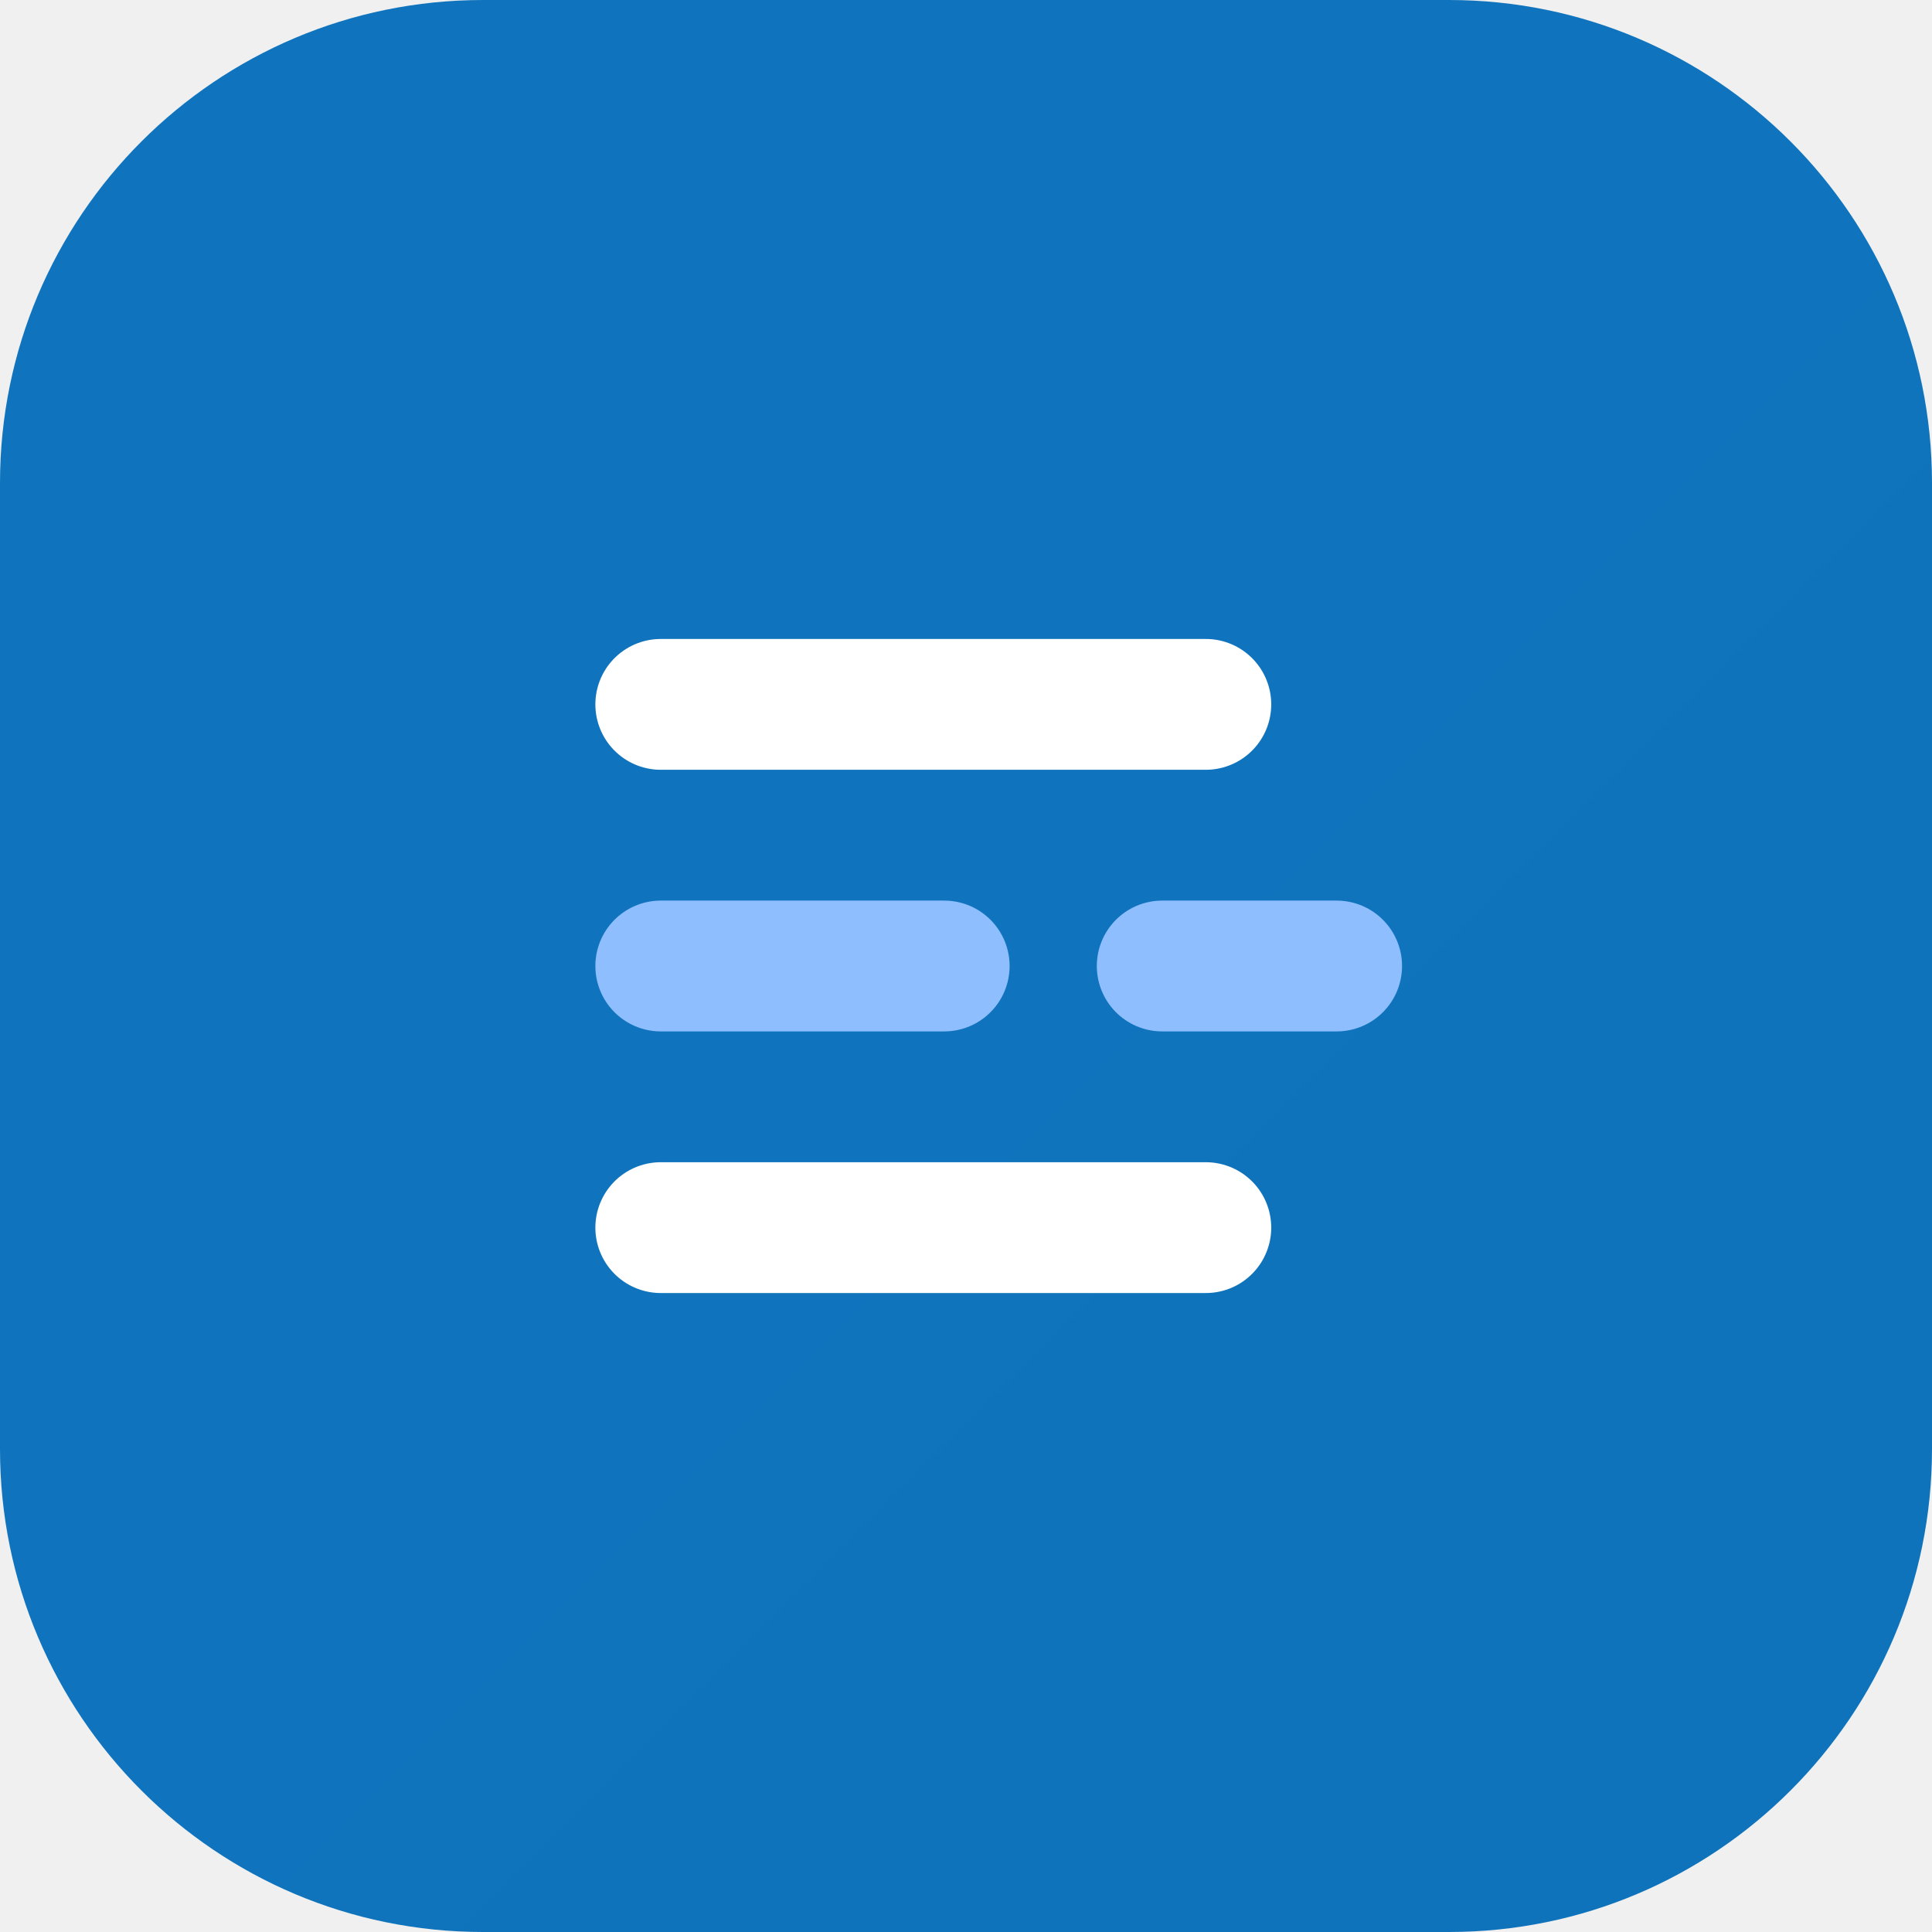
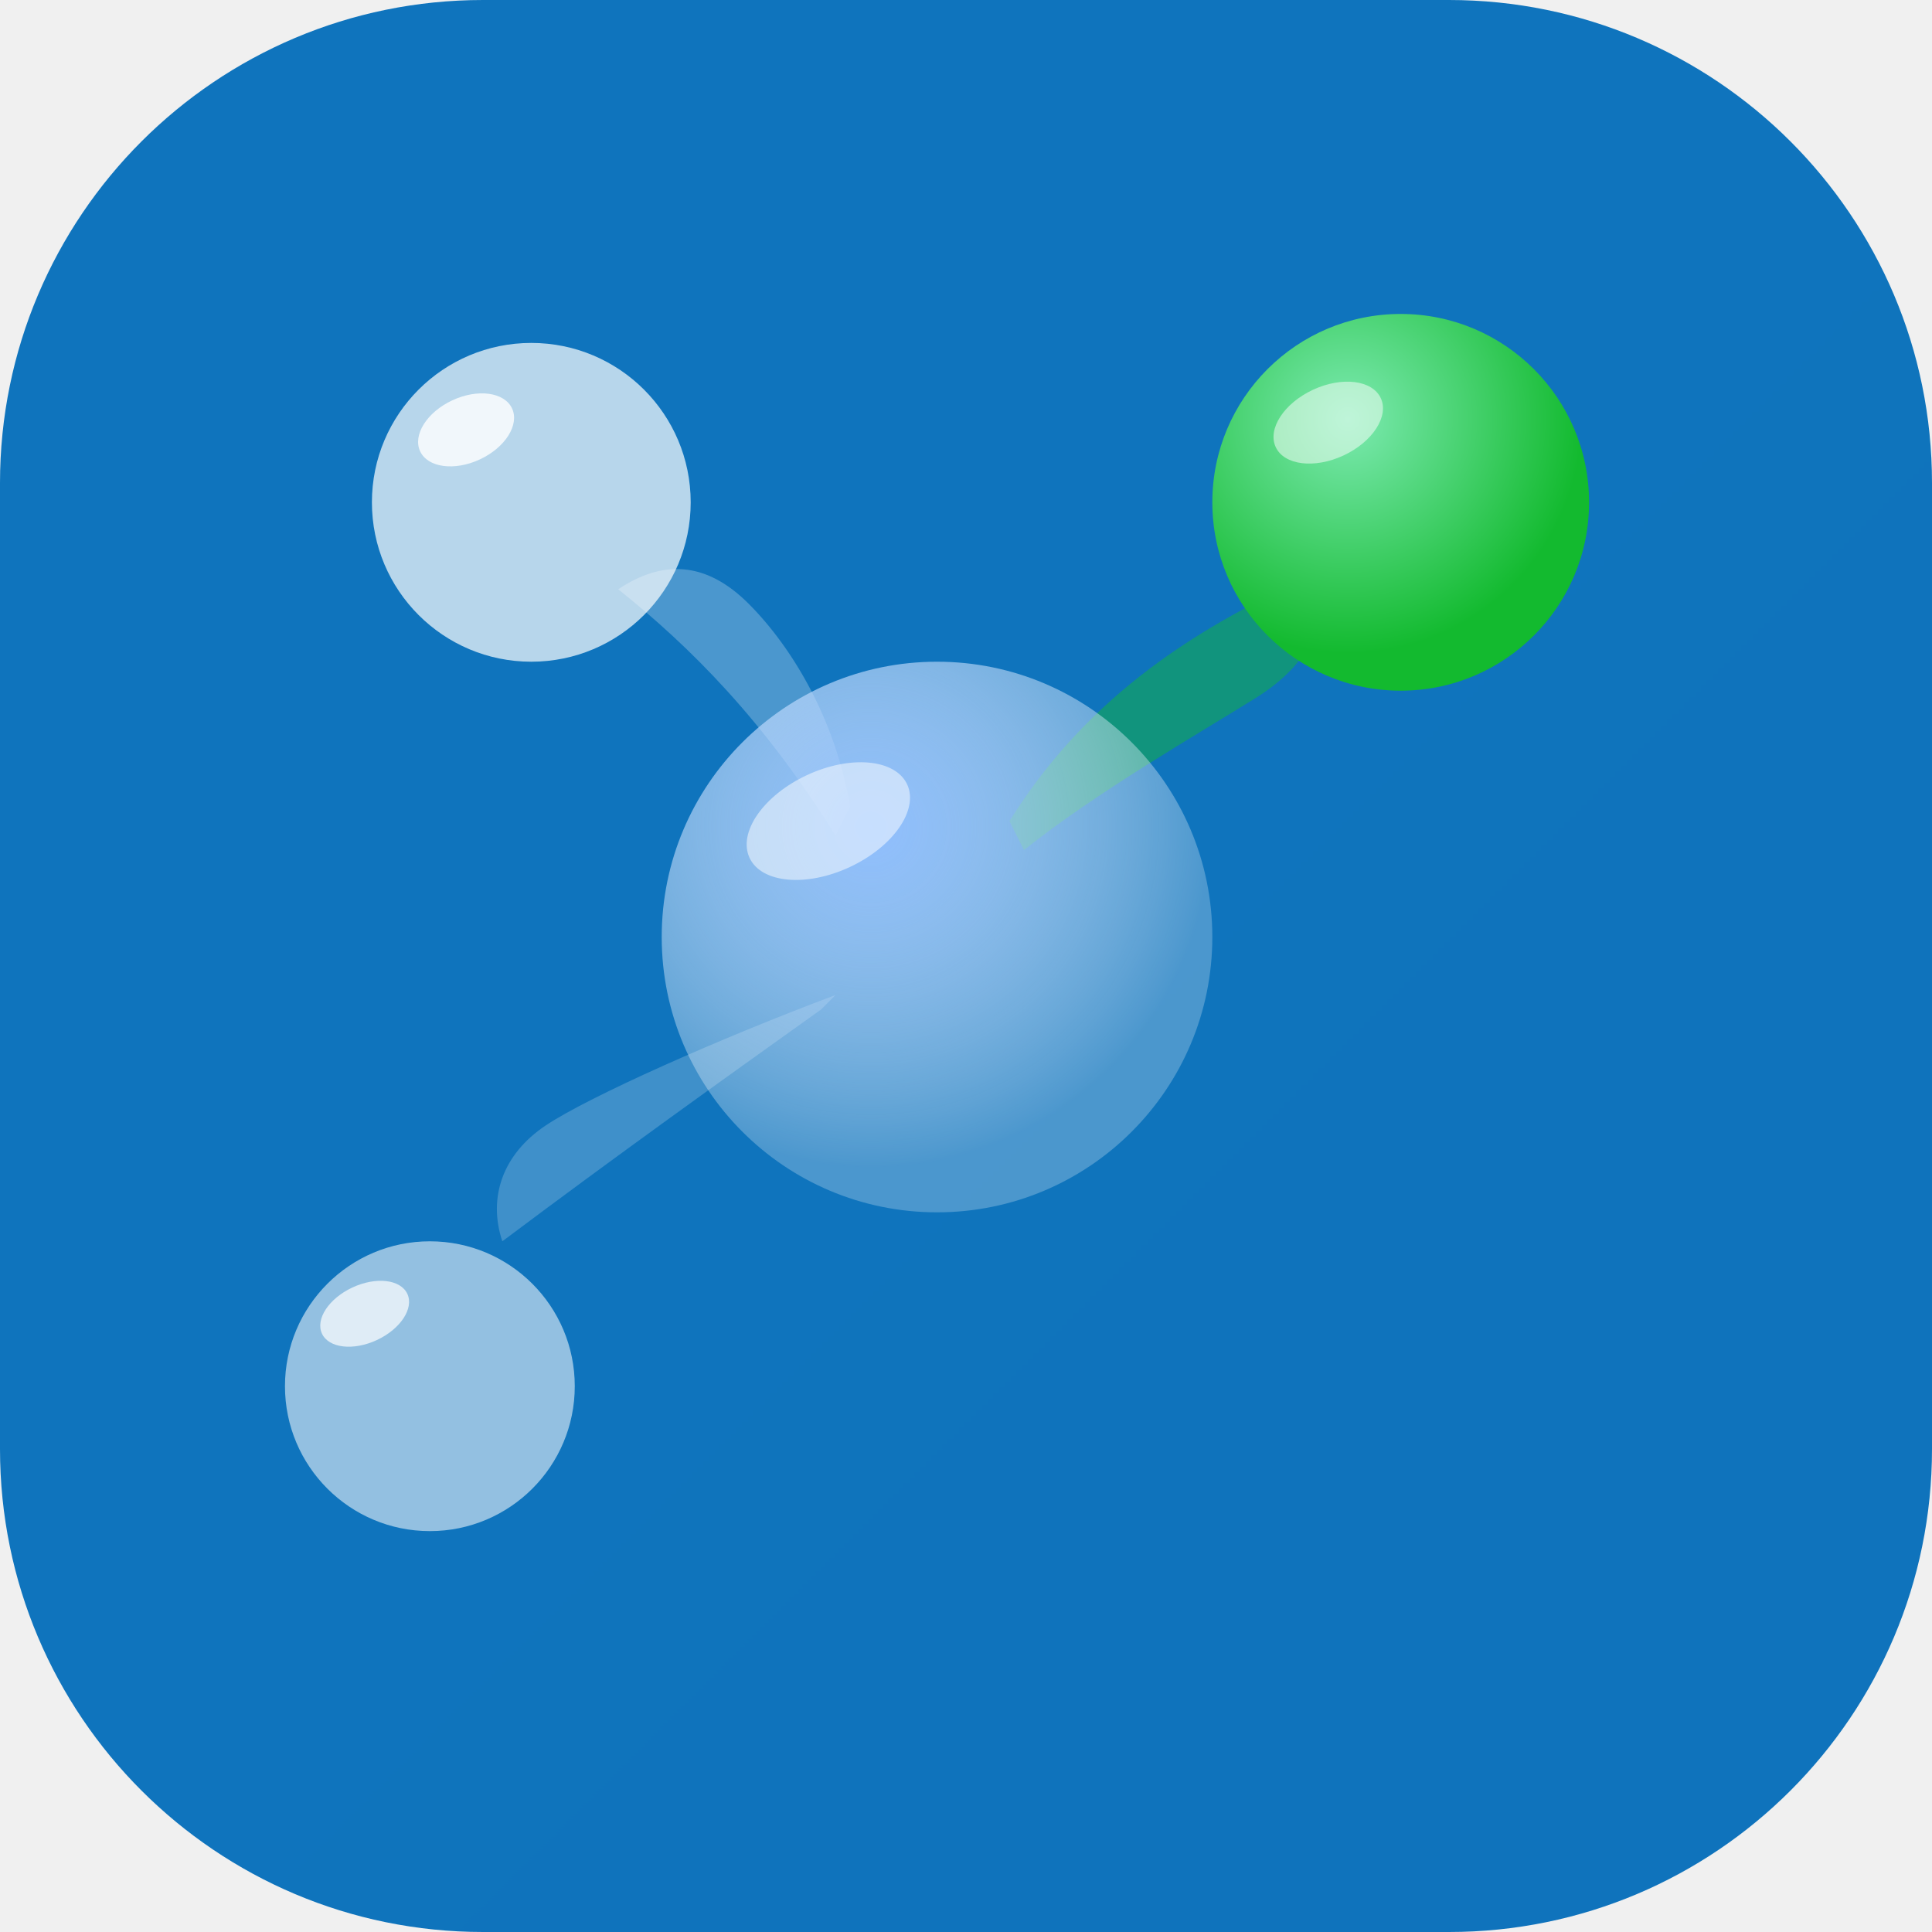
<svg xmlns="http://www.w3.org/2000/svg" width="96" height="96" viewBox="0 0 96 96">
  <defs>
    <linearGradient id="fluidTileGrad" x1="0" y1="0" x2="96" y2="96">
      <stop offset="0" stop-color="#0F74BD" />
      <stop offset="1" stop-color="#062667" />
    </linearGradient>
+     <radialGradient id="fluidTileCore" cx="38%" cy="30%" r="62%">
+       <stop offset="0%" stop-color="#8FBEFE" />
+       <stop offset="100%" stop-color="#FFFFFF" stop-opacity="0.25" />
+     </radialGradient>
+     <radialGradient id="fluidTileGreen" cx="36%" cy="28%" r="62%">
+       <stop offset="0%" stop-color="#7DEAB2" />
+       <stop offset="100%" stop-color="#13BA2F" />
+     </radialGradient>
  </defs>
  <rect width="96" height="96" rx="24" fill="url(#fluidTileGrad)" />
-   <svg x="22" y="22" width="52" height="52" viewBox="0 0 96 96" fill="none">
-     <path d="M20 24 H70" stroke="#FFFFFF" stroke-width="12" stroke-linecap="round" />
-     <path d="M20 48 H46" stroke="#8FBEFE" stroke-width="12" stroke-linecap="round" />
-     <path d="M66 48 H82" stroke="#8FBEFE" stroke-width="12" stroke-linecap="round" />
-     <path d="M20 72 H70" stroke="#FFFFFF" stroke-width="12" stroke-linecap="round" />
+   <svg x="12" y="12" width="72" height="72" viewBox="0 0 200 200" fill="none">
+     <path d="M82 82 C72 66 62 56 52 48 C58 44 64 44 70 50 C76 56 82 66 84 78Z" fill="#FFFFFF" opacity="0.25" />
+     <path d="M106 80 C116 64 130 54 148 46 C150 52 148 58 140 63 C132 68 118 76 108 84Z" fill="#13BA2F" opacity="0.45" />
+     <path d="M80 106 C66 116 52 126 36 138 C34 132 36 126 42 122 C48 118 66 110 82 104Z" fill="#FFFFFF" opacity="0.2" />
+     <circle cx="40" cy="36" r="22" fill="#FFFFFF" opacity="0.7" />
+     <ellipse cx="31" cy="26" rx="7" ry="4.5" fill="#FFFFFF" opacity="0.8" transform="rotate(-25,31,26)" />
+     <circle cx="160" cy="36" r="26" fill="url(#fluidTileGreen)" />
+     <ellipse cx="150" cy="25" rx="8" ry="5" fill="#FFFFFF" opacity="0.5" transform="rotate(-25,150,25)" />
+     <circle cx="96" cy="96" r="38" fill="url(#fluidTileCore)" />
+     <ellipse cx="81" cy="80" rx="12" ry="7" fill="#FFFFFF" opacity="0.5" transform="rotate(-25,81,80)" />
+     <circle cx="26" cy="158" r="20" fill="#FFFFFF" opacity="0.55" />
+     <ellipse cx="17" cy="148" rx="6.5" ry="4" fill="#FFFFFF" opacity="0.7" transform="rotate(-25,17,148)" />
  </svg>
</svg>
